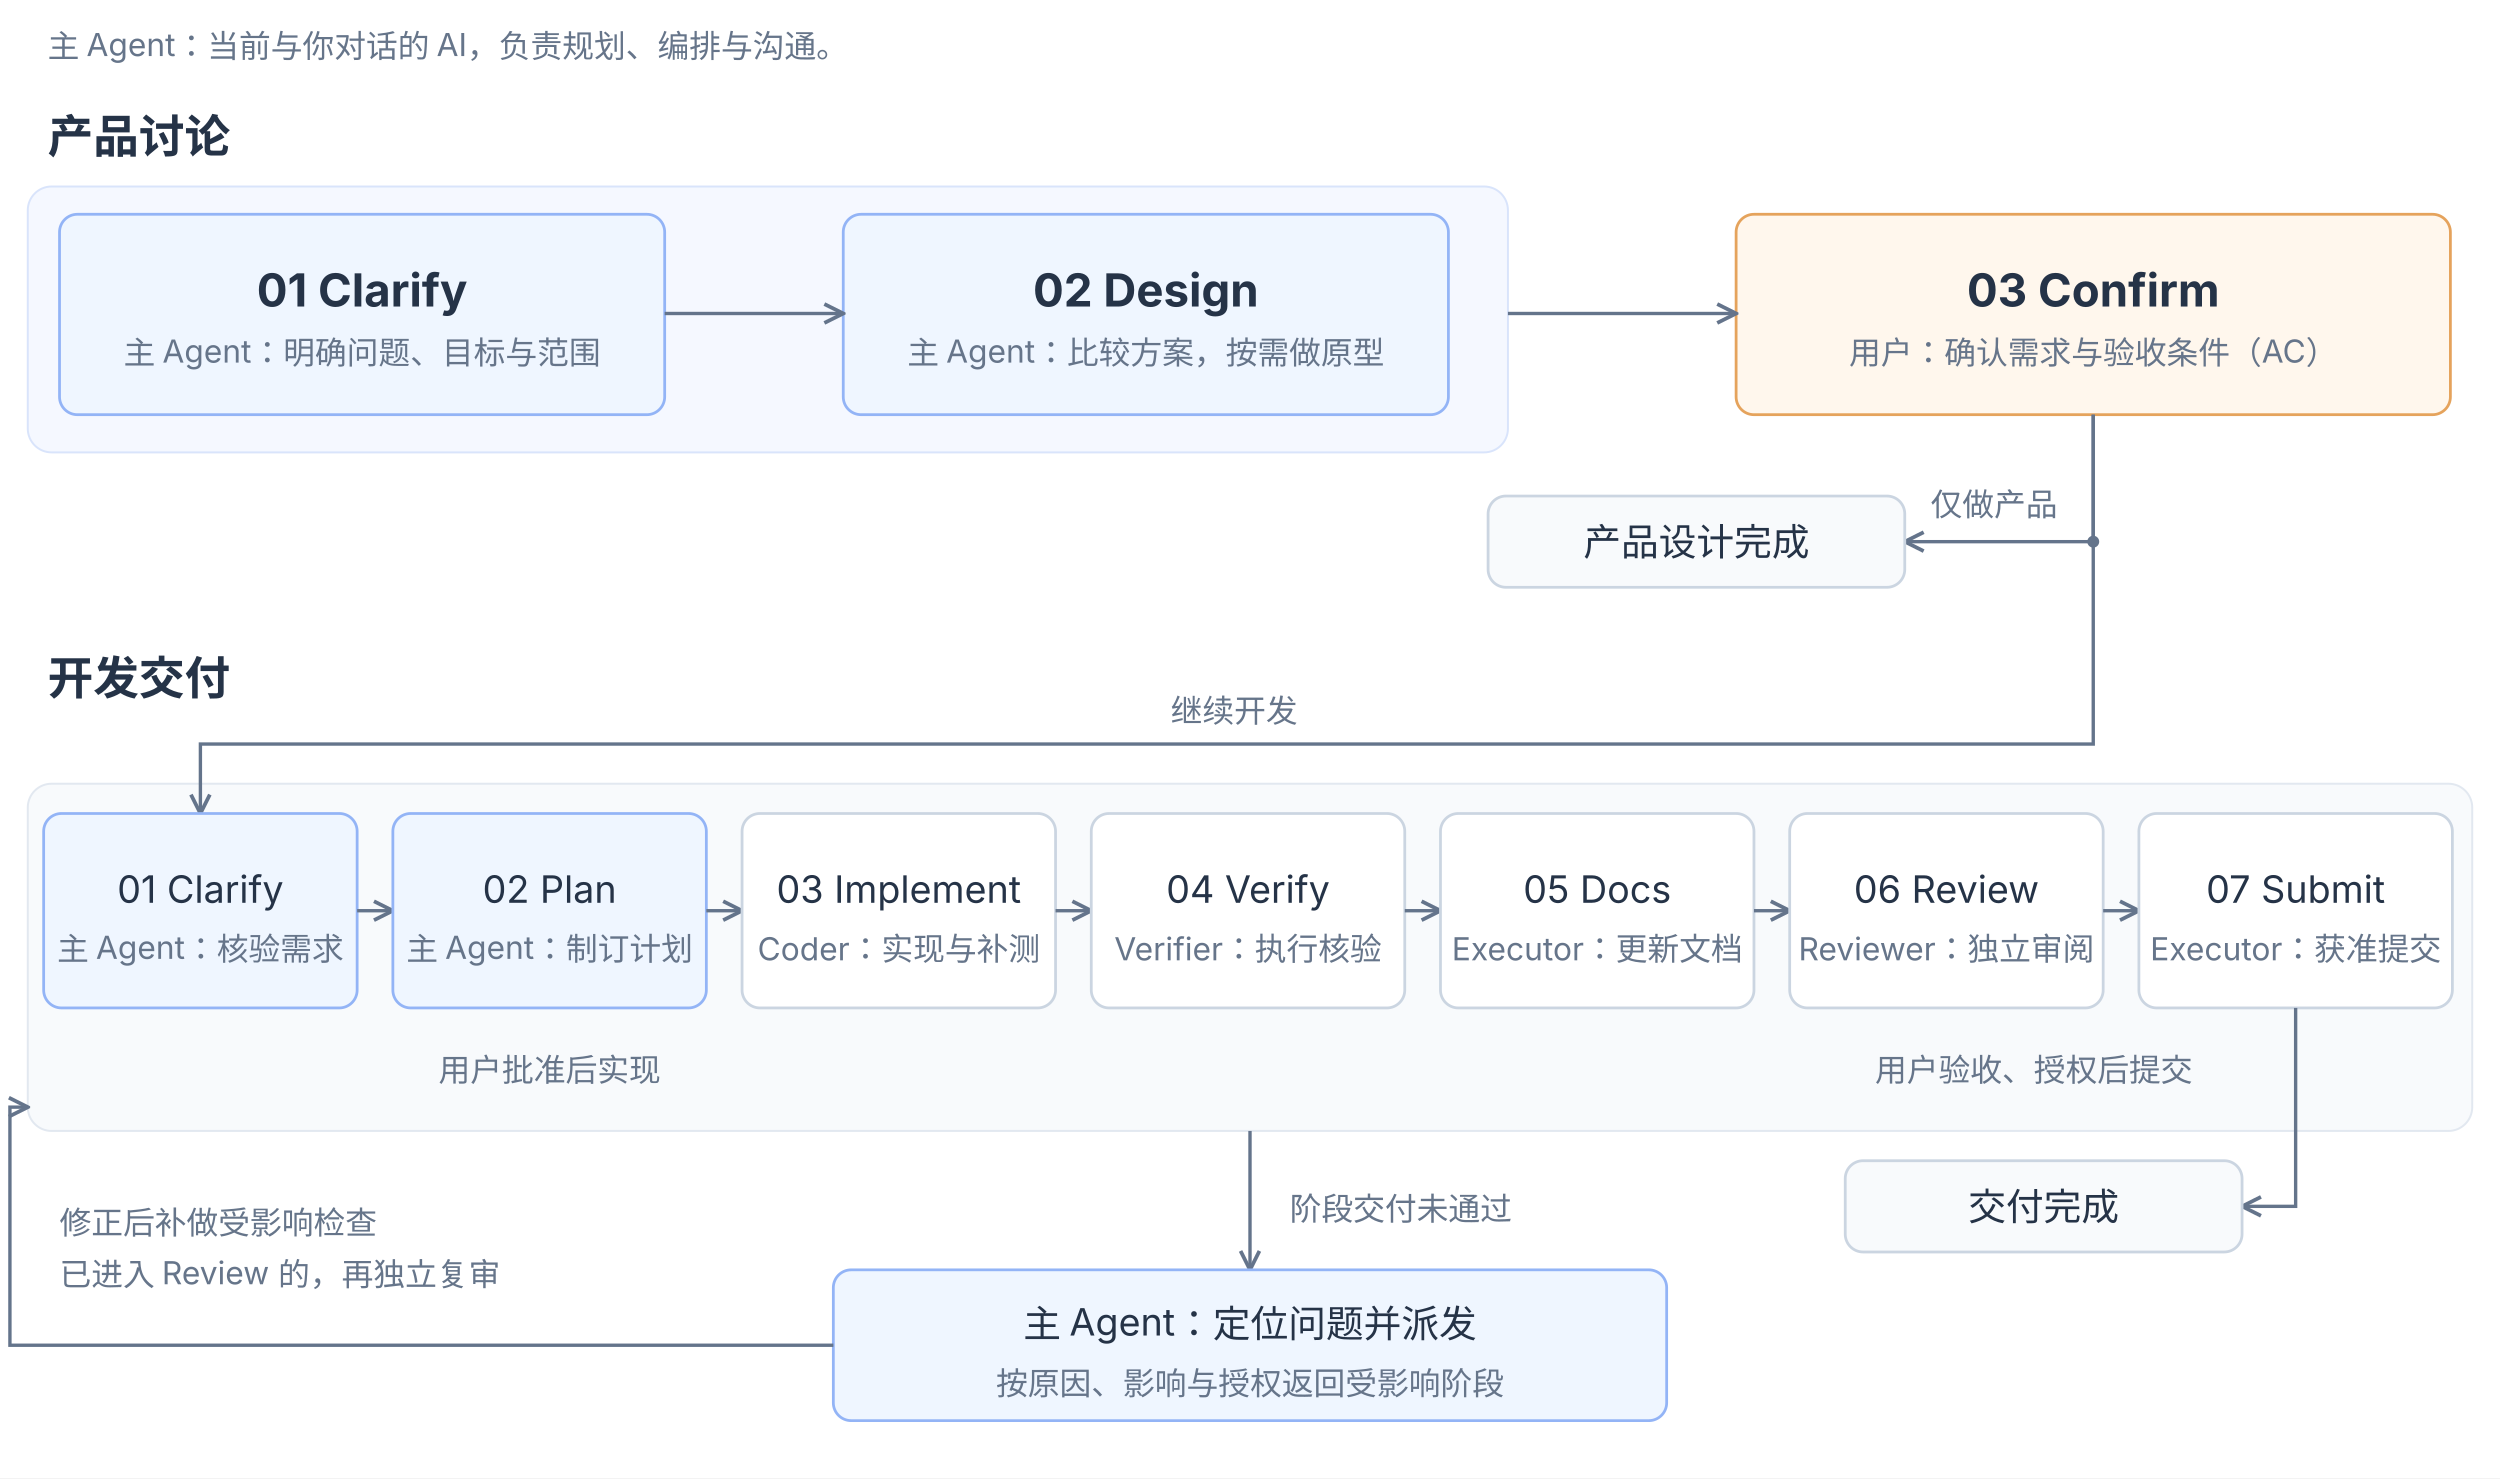
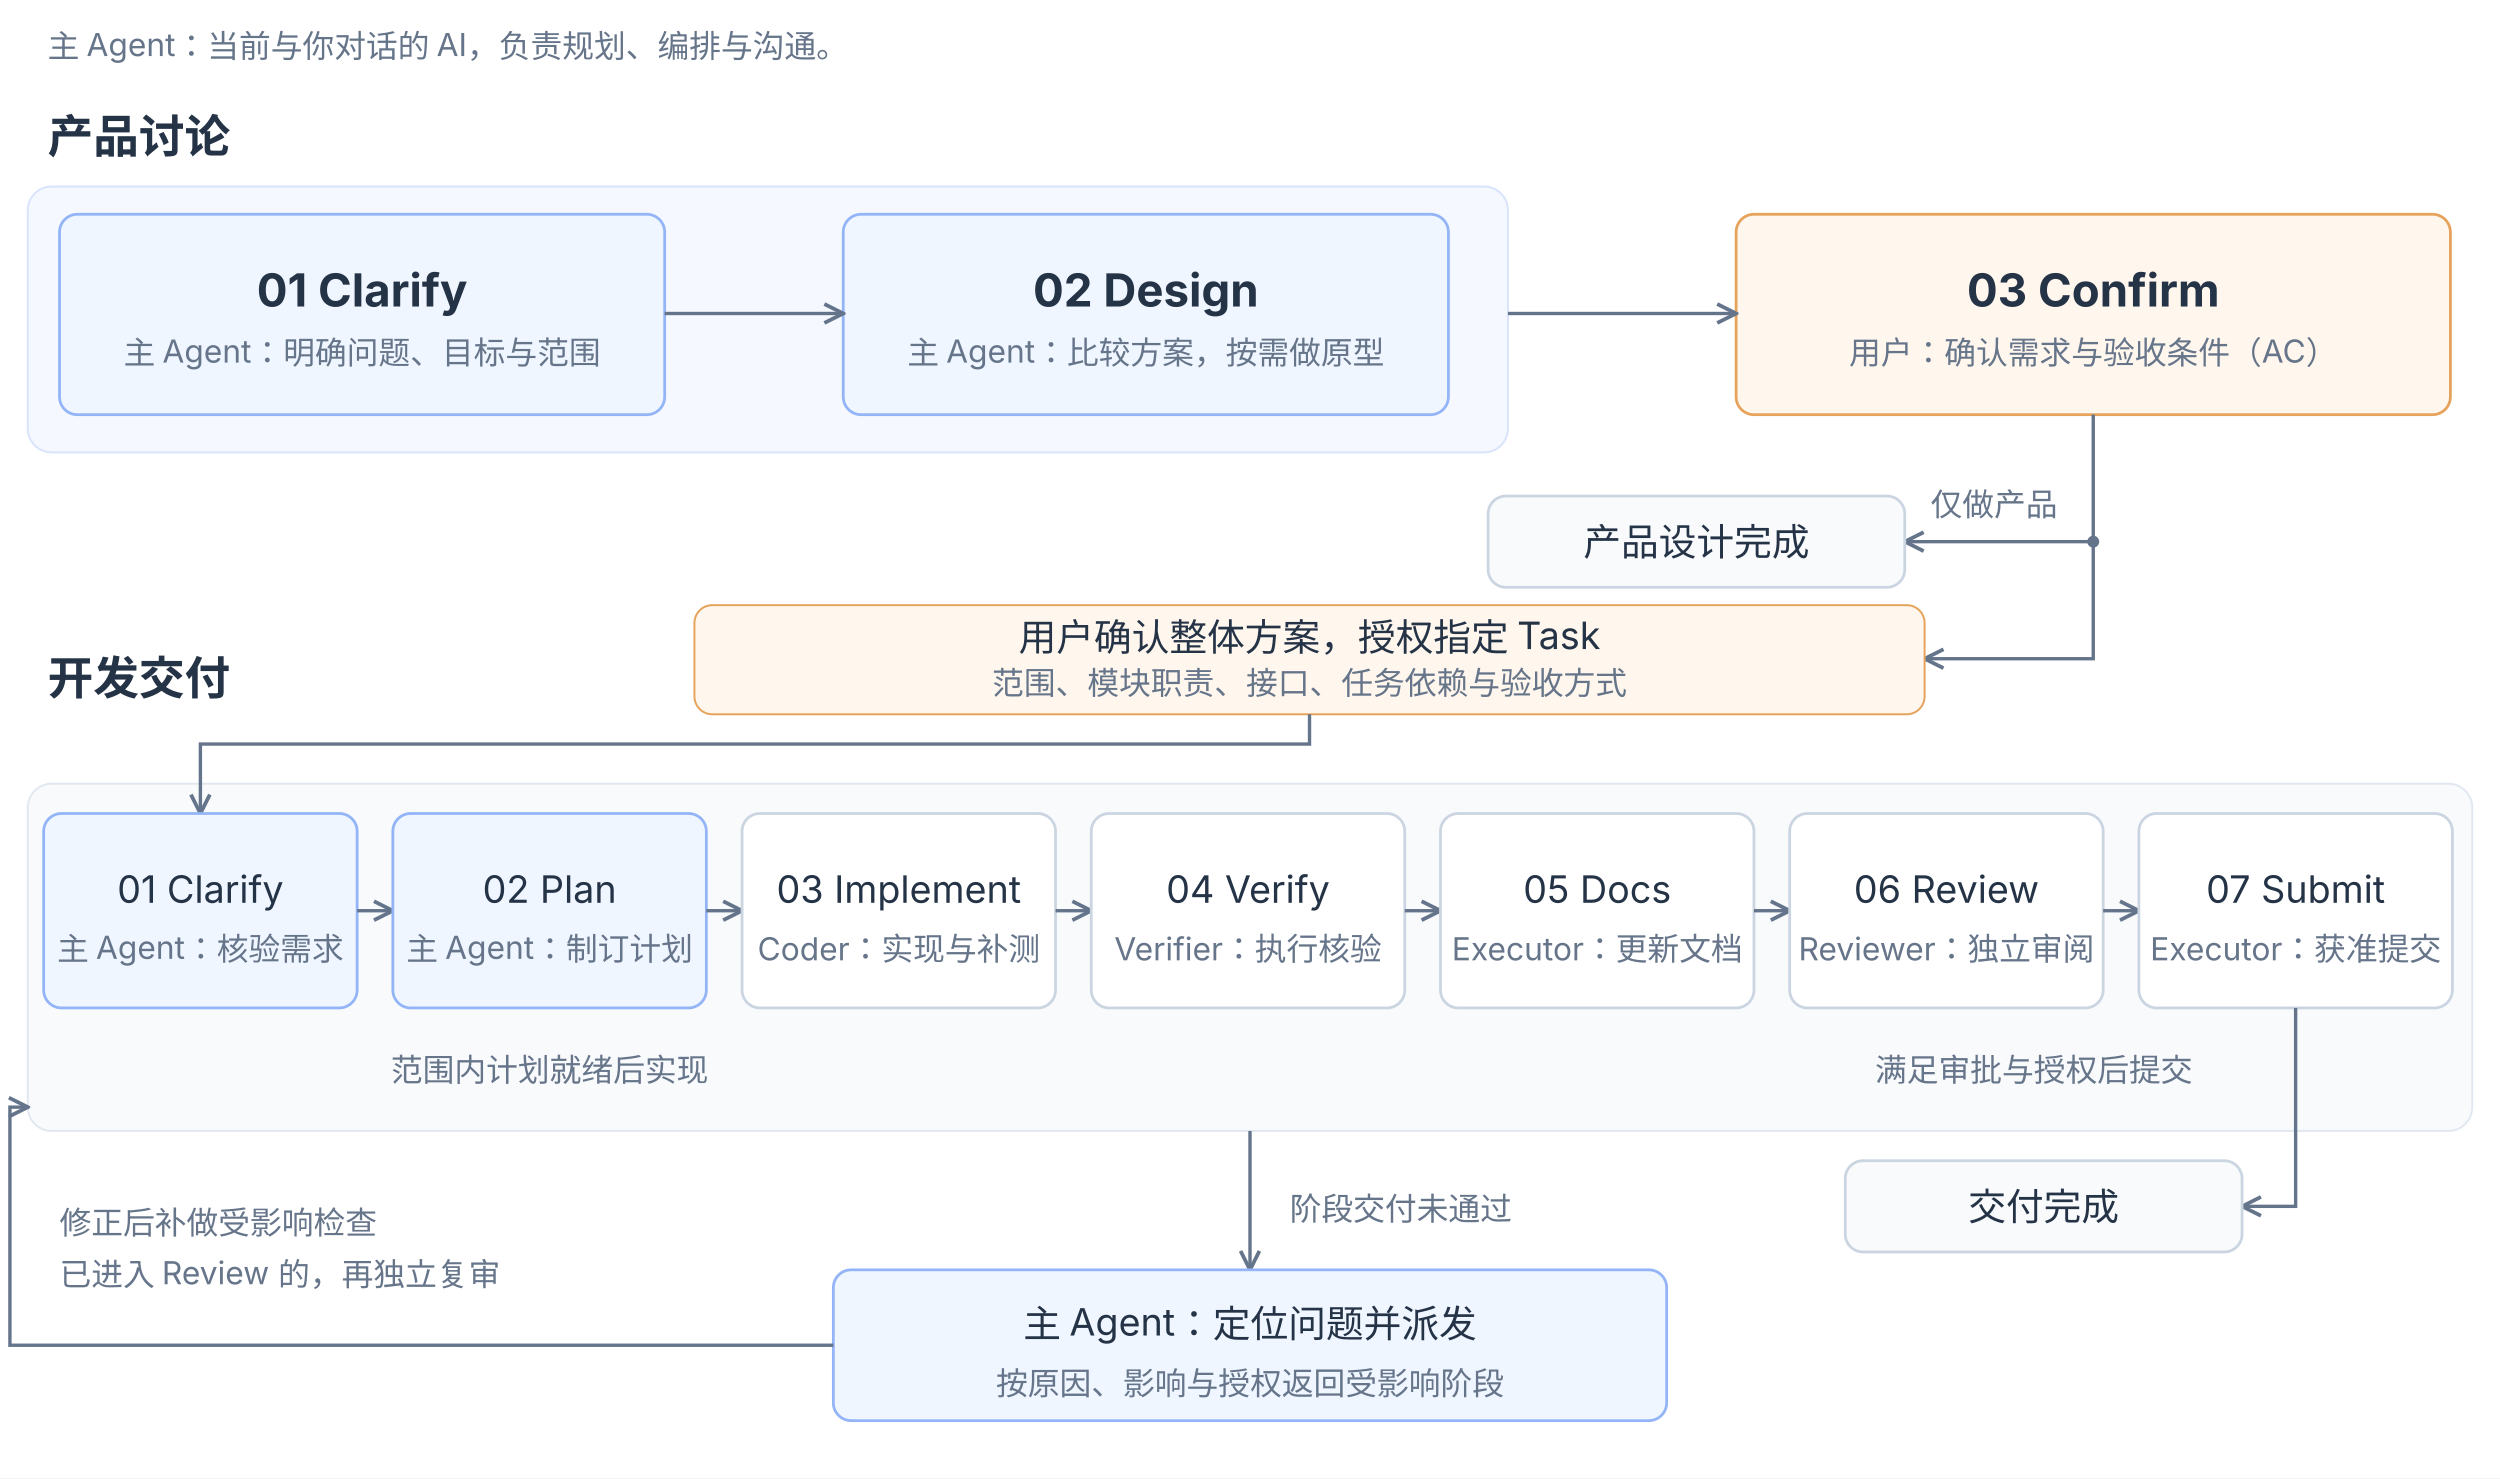
<svg xmlns="http://www.w3.org/2000/svg" width="1260" height="745" viewBox="0 0 1260 745" role="img" aria-labelledby="title desc">
  <style>svg{font-family:-apple-system,BlinkMacSystemFont,"Segoe UI","PingFang SC","Microsoft YaHei",sans-serif;background:white}text{fill:#253347;font-size:19px}.small{font-size:16px;fill:#66758a}.name{font-size:23px;font-weight:650}.accent{fill:#b45309}.blue{fill:#2563eb}</style>
  <defs>
    <marker id="arrow" viewBox="0 0 10 10" refX="9" refY="5" markerWidth="7" markerHeight="7" orient="auto-start-reverse">
      <path d="M1 1L9 5L1 9" fill="none" stroke="#64748b" stroke-width="1.6" />
    </marker>
  </defs>
  <rect width="1260" height="745" fill="white" />
  <text x="24" y="29" class="small" text-anchor="start">主 Agent：当前与你对话的 AI，负责规划、编排与沟通。</text>
  <text x="24" y="77" class="name" text-anchor="start">产品讨论</text>
  <rect x="14" y="94" width="746" height="134" rx="12" fill="#f5f8ff" stroke="#d9e4fb" />
  <rect x="30" y="108" width="305" height="101" rx="9" fill="#eff6ff" stroke="#93b4f6" stroke-width="1.4" />
  <text x="182.5" y="154.5" class="name" text-anchor="middle">01 Clarify</text>
  <text x="182.5" y="183.5" class="small" text-anchor="middle">主 Agent：明确问题、目标与范围</text>
  <rect x="425" y="108" width="305" height="101" rx="9" fill="#eff6ff" stroke="#93b4f6" stroke-width="1.4" />
  <text x="577.5" y="154.5" class="name" text-anchor="middle">02 Design</text>
  <text x="577.5" y="183.5" class="small" text-anchor="middle">主 Agent：比较方案，按需做原型</text>
  <path d="M335 158H425" fill="none" stroke="#64748b" stroke-width="1.7" marker-end="url(#arrow)" />
  <rect x="875" y="108" width="360" height="101" rx="9" fill="#fff7ed" stroke="#e5a35c" stroke-width="1.4" />
  <text x="1055.0" y="154.5" class="name" text-anchor="middle">03 Confirm</text>
  <text x="1055.0" y="183.5" class="small" text-anchor="middle">用户：确认需求与验收条件（AC）</text>
  <path d="M760 158H875" fill="none" stroke="#64748b" stroke-width="1.7" marker-end="url(#arrow)" />
  <path d="M1055 209V273H960" fill="none" stroke="#64748b" stroke-width="1.7" marker-end="url(#arrow)" />
  <text x="1005" y="260" class="small" text-anchor="middle">仅做产品</text>
  <circle cx="1055" cy="273" r="3" fill="#64748b" />
  <rect x="750" y="250" width="210" height="46" rx="9" fill="#f8fafc" stroke="#cbd5e1" stroke-width="1.4" />
  <text x="855.0" y="280.0" class="" text-anchor="middle">产品设计完成</text>
  <rect x="14" y="395" width="1232" height="175" rx="12" fill="#f8fafc" stroke="#e2e8f0" />
  <text x="24" y="350" class="name" text-anchor="start">开发交付</text>
-   <path d="M1055 209V375H101V410" fill="none" stroke="#64748b" stroke-width="1.7" marker-end="url(#arrow)" />
-   <text x="590" y="364" class="small" text-anchor="start">继续开发</text>
+   <path d="M1055 273V332H970" fill="none" stroke="#64748b" stroke-width="1.7" marker-end="url(#arrow)" />
+   <rect x="350" y="305" width="620" height="55" rx="9" fill="#fff7ed" stroke="#e5a35c" />
+   <text x="660" y="328" text-anchor="middle">用户确认整体方案，授权指定 Task</text>
+   <text x="660" y="350" class="small" text-anchor="middle">范围、模块职责、接口、任务依赖与验收方式</text>
+   <path d="M660 360V375H101V410" fill="none" stroke="#64748b" stroke-width="1.7" marker-end="url(#arrow)" />
  <rect x="22" y="410" width="158" height="98" rx="9" fill="#eff6ff" stroke="#93b4f6" stroke-width="1.4" />
  <text x="101.0" y="455.0" class="" text-anchor="middle">01 Clarify</text>
  <text x="101.0" y="484.0" class="small" text-anchor="middle">主 Agent：核验需求</text>
  <path d="M180 459H198" fill="none" stroke="#64748b" stroke-width="1.7" marker-end="url(#arrow)" />
  <rect x="198" y="410" width="158" height="98" rx="9" fill="#eff6ff" stroke="#93b4f6" stroke-width="1.4" />
  <text x="277.0" y="455.0" class="" text-anchor="middle">02 Plan</text>
  <text x="277.0" y="484.0" class="small" text-anchor="middle">主 Agent：制订计划</text>
  <path d="M356 459H374" fill="none" stroke="#64748b" stroke-width="1.7" marker-end="url(#arrow)" />
  <rect x="374" y="410" width="158" height="98" rx="9" fill="#fff" stroke="#cbd5e1" stroke-width="1.4" />
  <text x="453.0" y="455.0" class="" text-anchor="middle">03 Implement</text>
  <text x="453.0" y="484.0" class="small" text-anchor="middle">Coder：实现与补测</text>
  <path d="M532 459H550" fill="none" stroke="#64748b" stroke-width="1.7" marker-end="url(#arrow)" />
  <rect x="550" y="410" width="158" height="98" rx="9" fill="#fff" stroke="#cbd5e1" stroke-width="1.4" />
  <text x="629.0" y="455.0" class="" text-anchor="middle">04 Verify</text>
  <text x="629.0" y="484.0" class="small" text-anchor="middle">Verifier：执行核验</text>
  <path d="M708 459H726" fill="none" stroke="#64748b" stroke-width="1.7" marker-end="url(#arrow)" />
  <rect x="726" y="410" width="158" height="98" rx="9" fill="#fff" stroke="#cbd5e1" stroke-width="1.4" />
  <text x="805.0" y="455.0" class="" text-anchor="middle">05 Docs</text>
  <text x="805.0" y="484.0" class="small" text-anchor="middle">Executor：更新文档</text>
  <path d="M884 459H902" fill="none" stroke="#64748b" stroke-width="1.7" marker-end="url(#arrow)" />
  <rect x="902" y="410" width="158" height="98" rx="9" fill="#fff" stroke="#cbd5e1" stroke-width="1.4" />
  <text x="981.0" y="455.0" class="" text-anchor="middle">06 Review</text>
  <text x="981.0" y="484.0" class="small" text-anchor="middle">Reviewer：独立审阅</text>
  <path d="M1060 459H1078" fill="none" stroke="#64748b" stroke-width="1.7" marker-end="url(#arrow)" />
  <rect x="1078" y="410" width="158" height="98" rx="9" fill="#fff" stroke="#cbd5e1" stroke-width="1.4" />
  <text x="1157.0" y="455.0" class="" text-anchor="middle">07 Submit</text>
  <text x="1157.0" y="484.0" class="small" text-anchor="middle">Executor：获准提交</text>
-   <text x="277" y="545" class="small" text-anchor="middle">用户批准后实现</text>
-   <text x="1025" y="545" class="small" text-anchor="middle">用户验收、授权后提交</text>
+   <text x="277" y="545" class="small" text-anchor="middle">范围内计划就绪后实现</text>
+   <text x="1025" y="545" class="small" text-anchor="middle">满足审批与授权后提交</text>
  <path d="M1157 508V608H1130" fill="none" stroke="#64748b" stroke-width="1.7" marker-end="url(#arrow)" />
  <rect x="930" y="585" width="200" height="46" rx="9" fill="#f8fafc" stroke="#cbd5e1" stroke-width="1.4" />
  <text x="1030.0" y="615.0" class="" text-anchor="middle">交付完成</text>
  <path d="M630 570V640" fill="none" stroke="#64748b" stroke-width="1.7" marker-end="url(#arrow)" />
  <text x="650" y="615" class="small" text-anchor="start">阶段交付未通过</text>
  <rect x="420" y="640" width="420" height="76" rx="9" fill="#eff6ff" stroke="#93b4f6" stroke-width="1.4" />
  <text x="630.0" y="674.0" class="" text-anchor="middle">主 Agent：定位问题并派发</text>
  <text x="630.0" y="703.0" class="small" text-anchor="middle">按原因、影响与授权返回受影响阶段</text>
  <path d="M420 678H5V558H14" fill="none" stroke="#64748b" stroke-width="1.7" marker-end="url(#arrow)" />
  <text x="30" y="622" class="small" text-anchor="start">修正后补做受影响检查</text>
  <text x="30" y="648" class="small" text-anchor="start">已进入 Review 的，再独立复审</text>
</svg>
